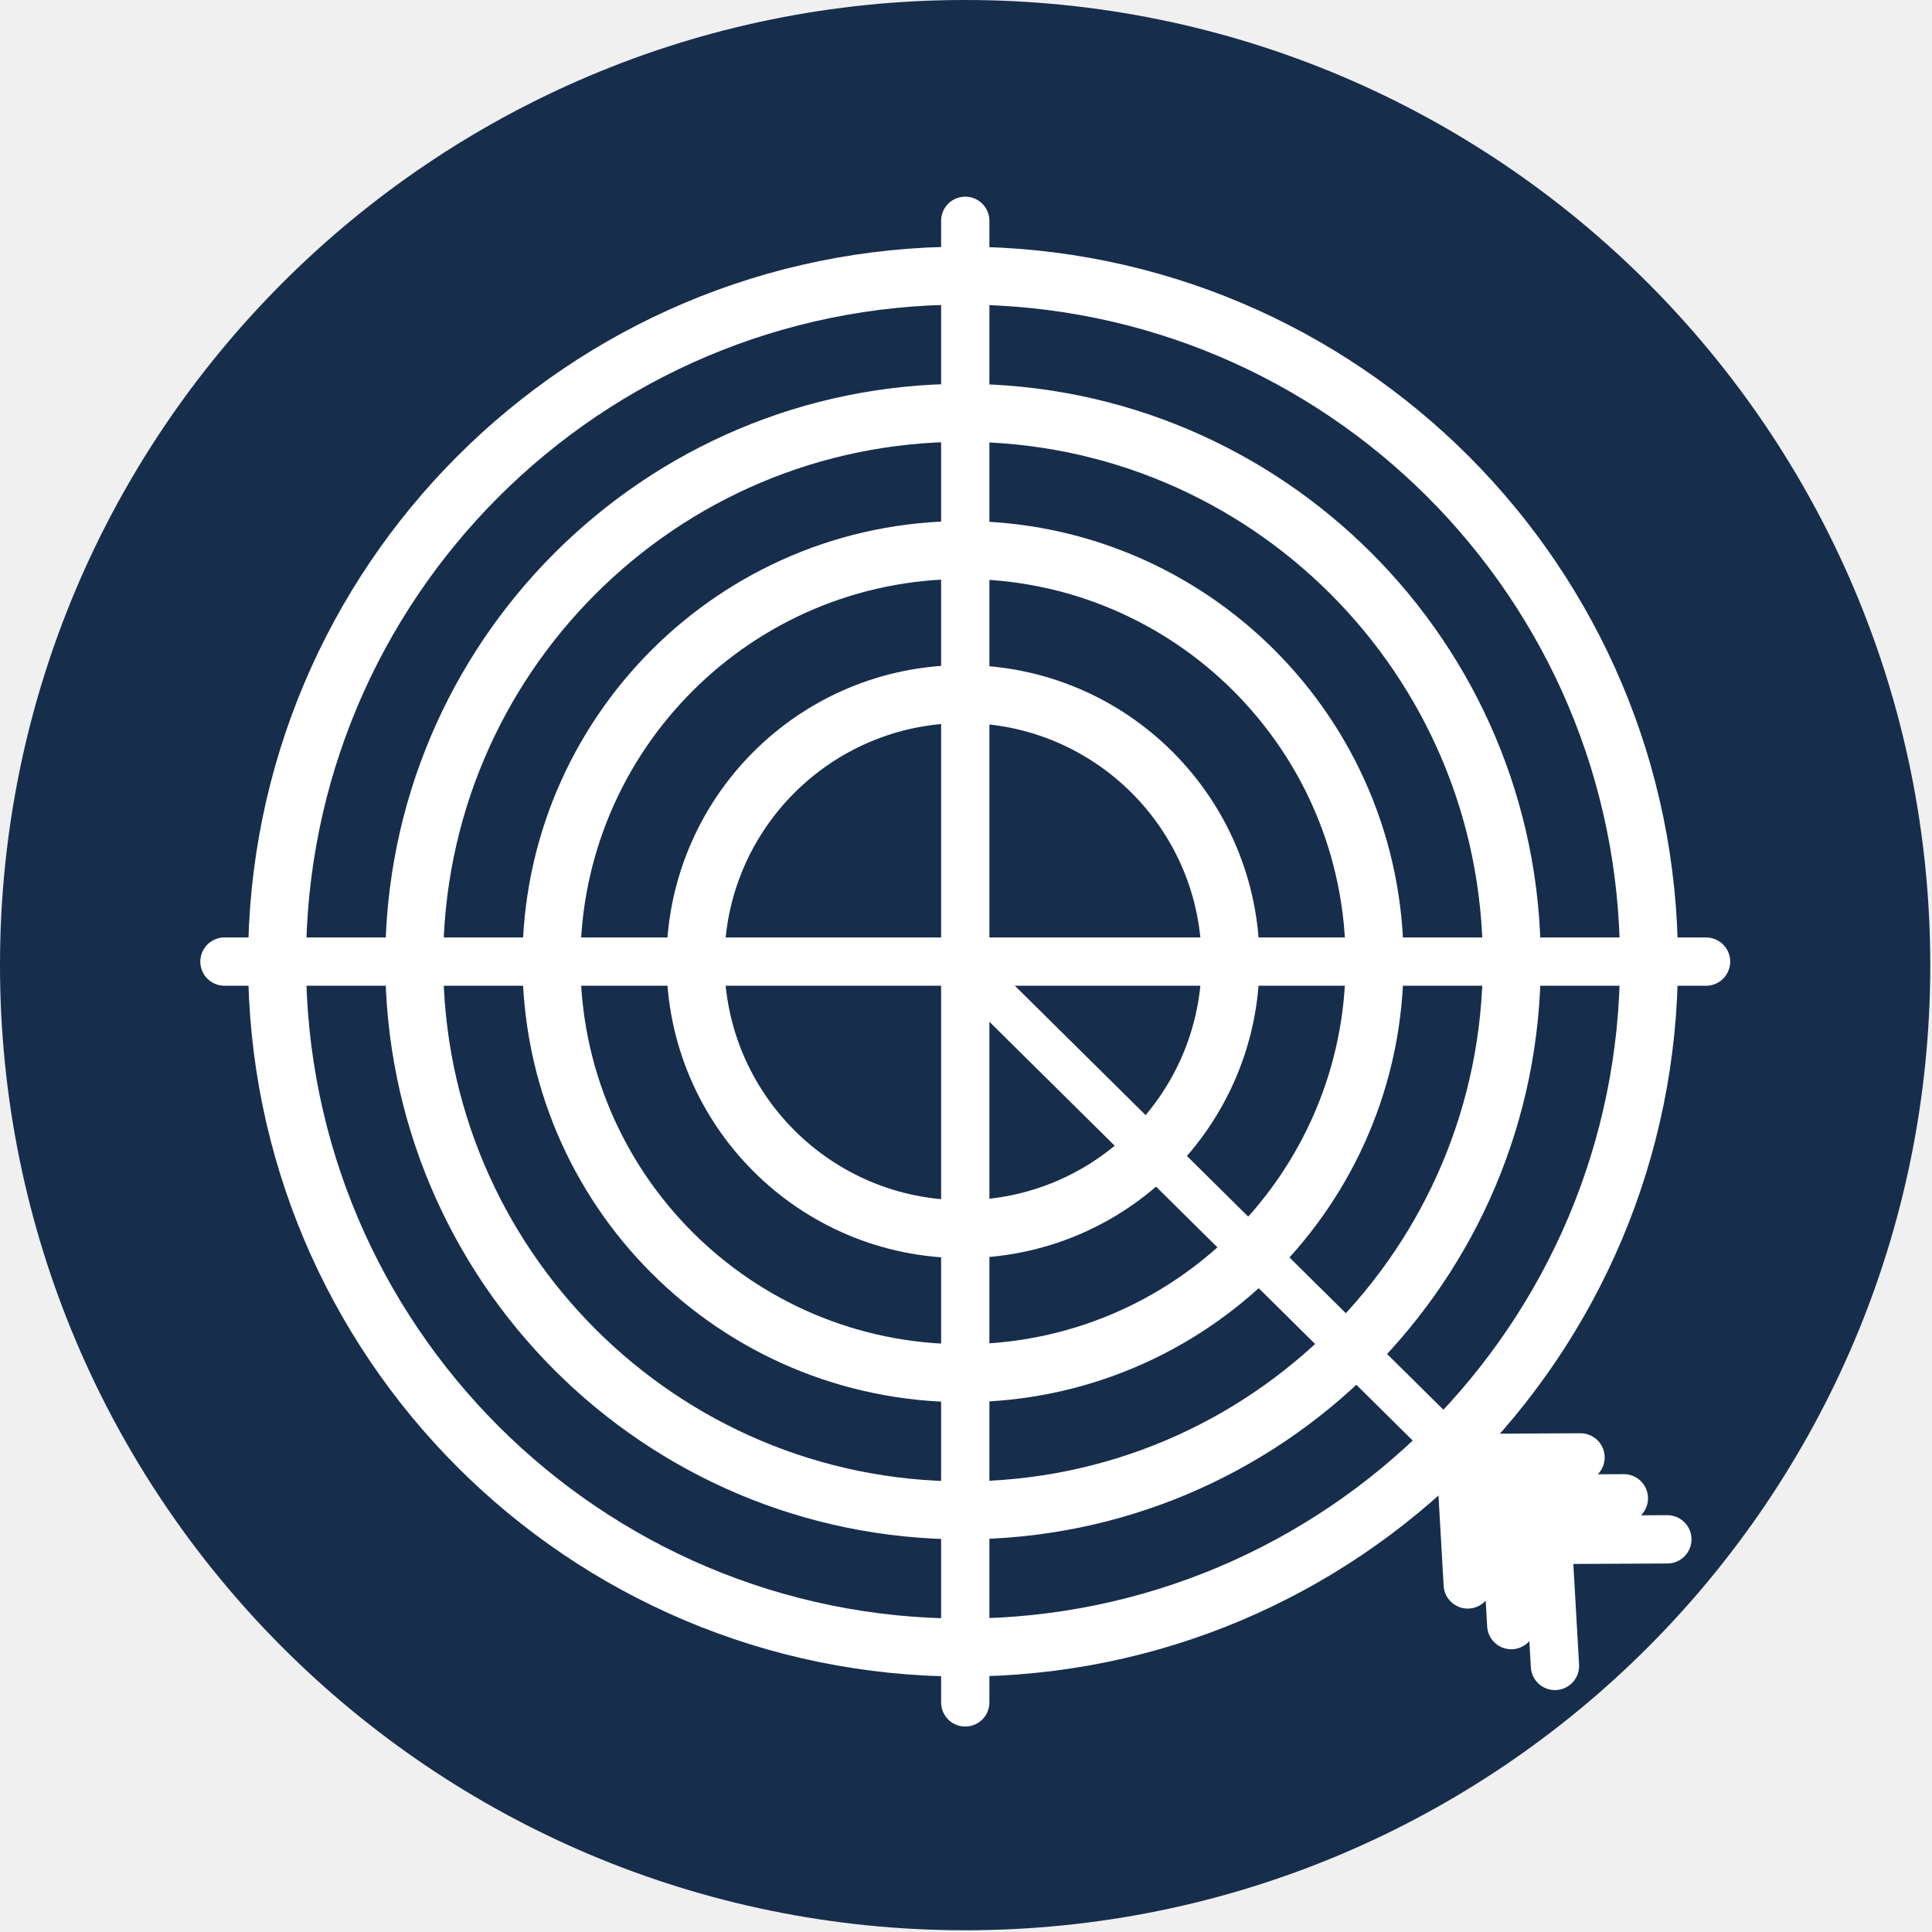
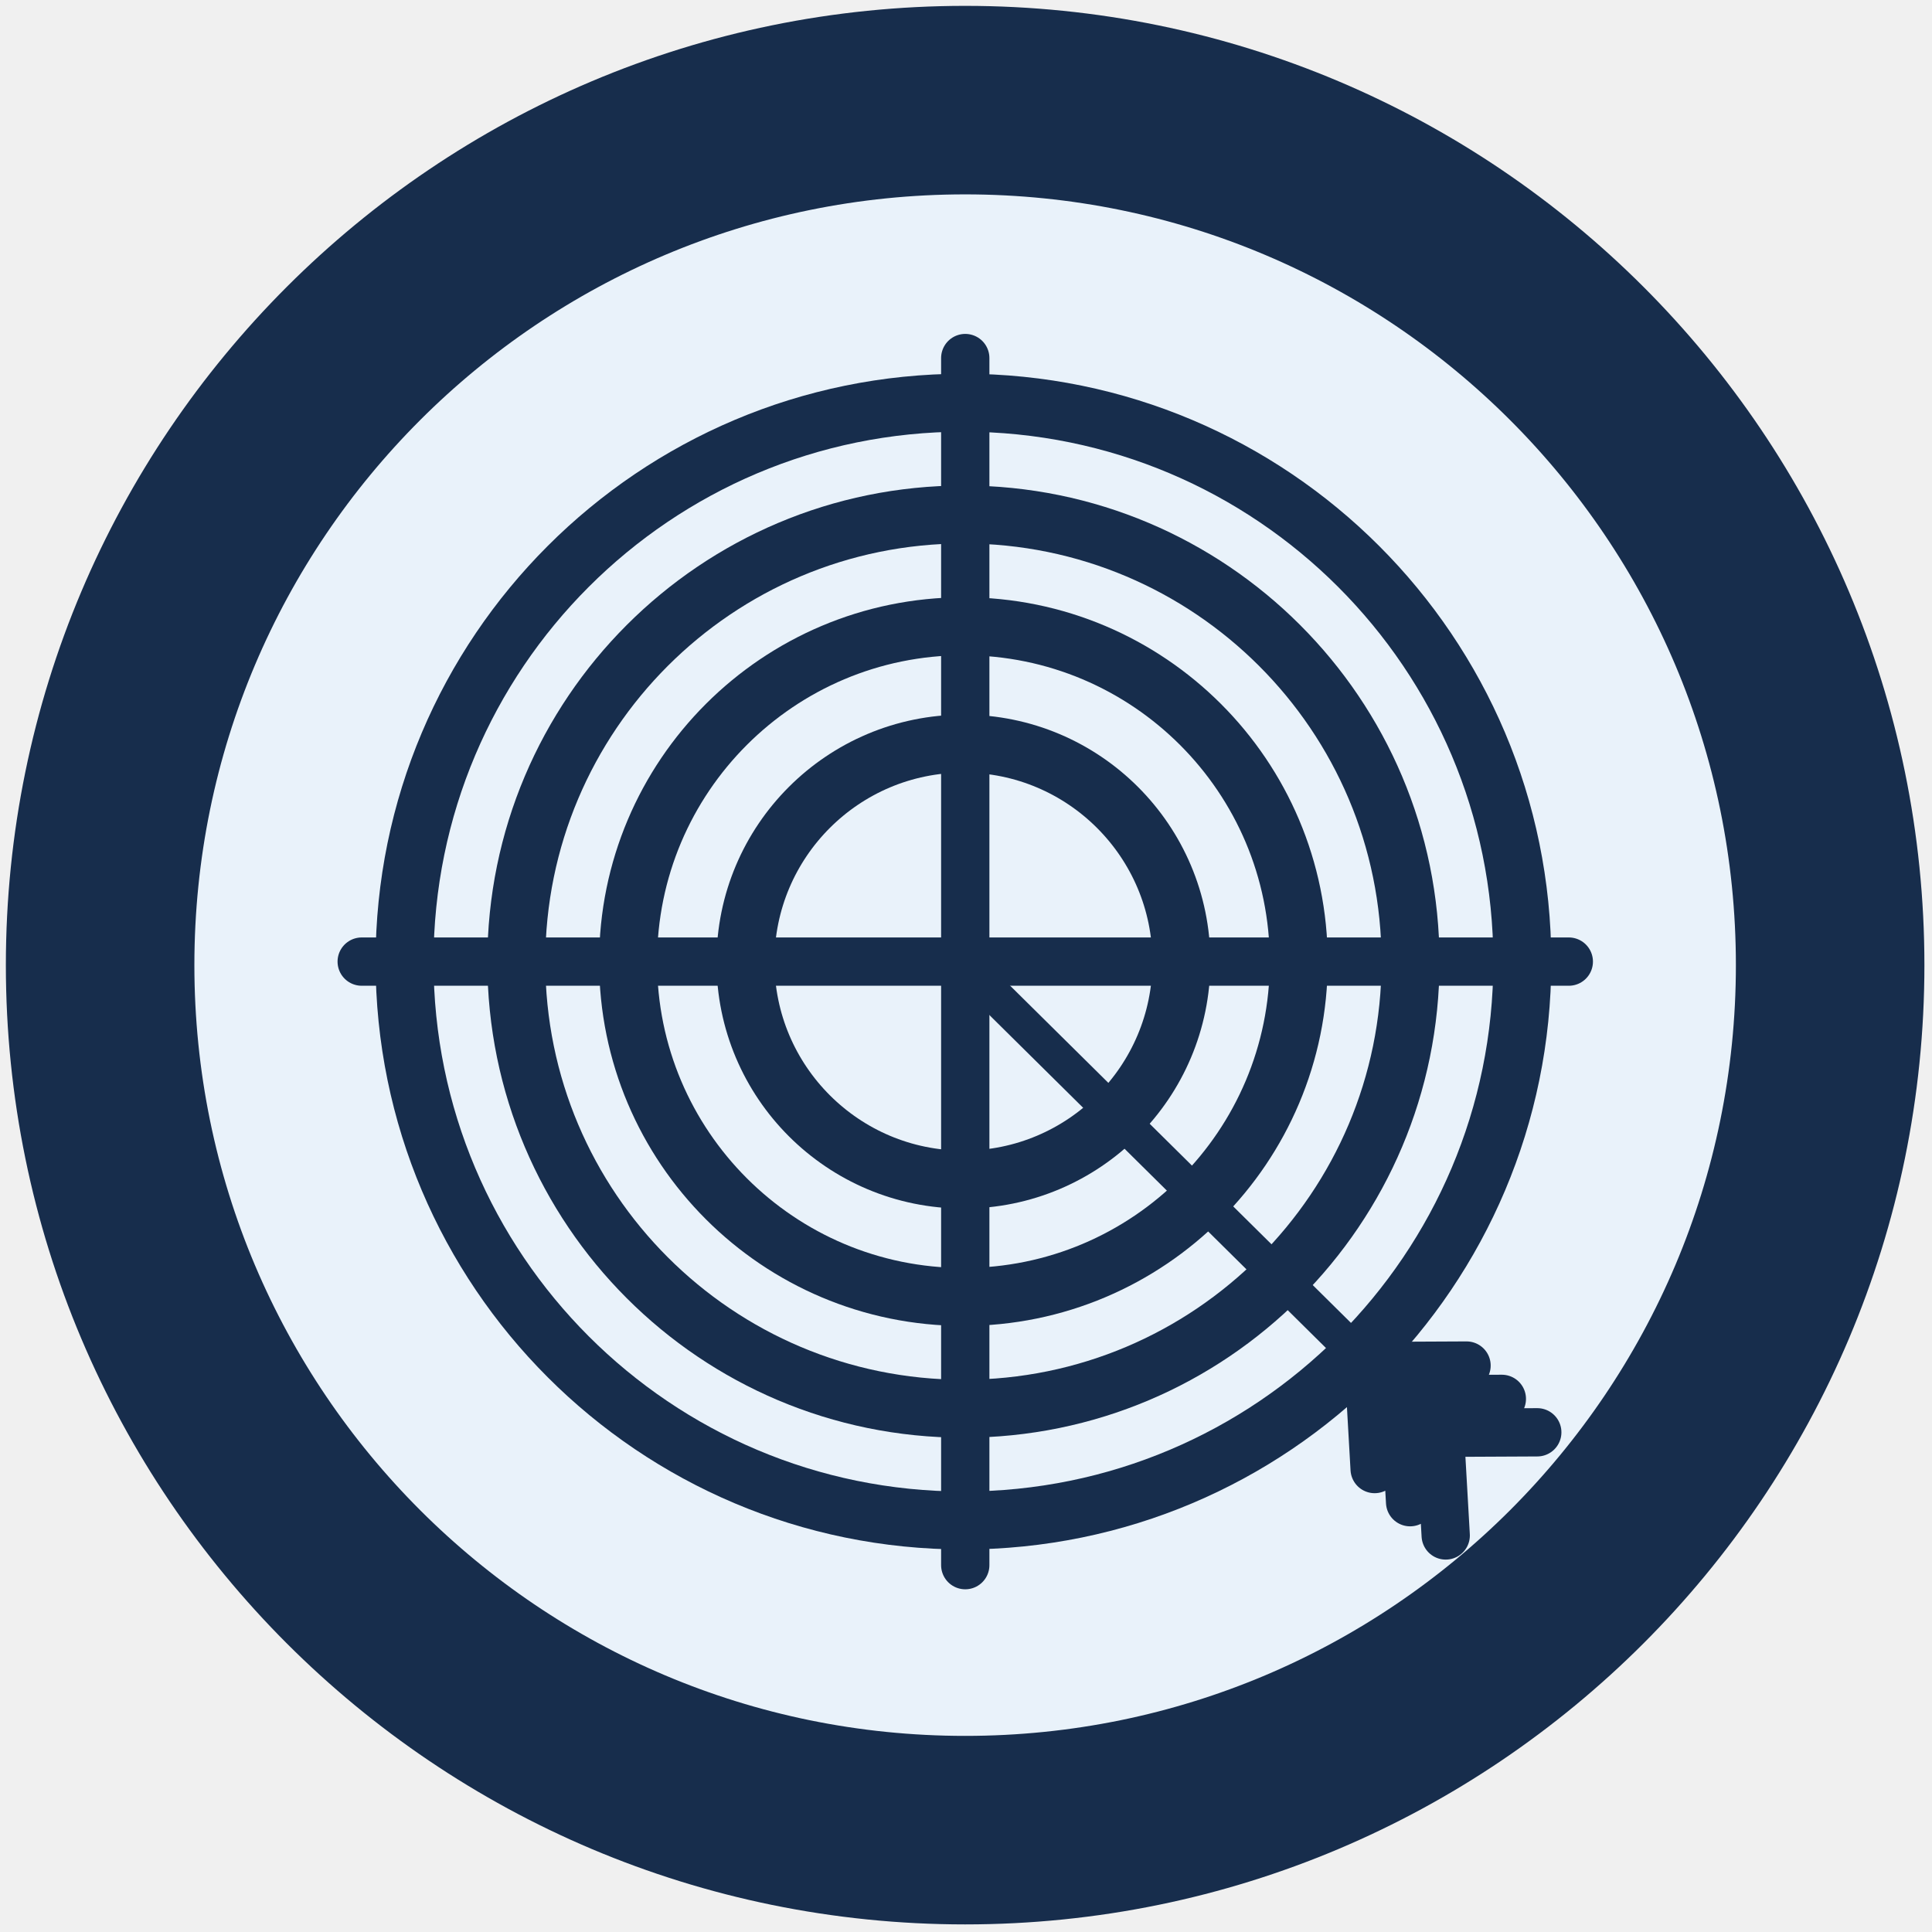
<svg xmlns="http://www.w3.org/2000/svg" id="Ebene_1" data-name="Ebene 1" viewBox="0 0 2000 2000">
  <defs id="defs4">
    <style id="style2">
            .cls-3,.cls-4{stroke-width:60px;fill:none;stroke:#172d4d;stroke-miterlimit:10}.cls-4{stroke-linecap:round;stroke-width:50px}
        </style>
  </defs>
-   <circle style="display:inline;fill:#172d4c;fill-opacity:1;stroke-width:1.043" id="path125" cx="999.102" cy="999.102" r="999.102" />
-   <circle class="cls-3" cx="996.91" cy="995.448" r="710.107" id="circle6" style="display:inline;fill:#ffffff;fill-opacity:0;stroke:#ffffff;stroke-opacity:1" />
-   <circle class="cls-3" cx="996.91" cy="995.448" r="568.086" id="circle8" style="fill:#ffffff;fill-opacity:0;stroke:#ffffff;stroke-opacity:1" />
-   <circle class="cls-3" cx="996.91" cy="995.448" r="426.064" id="circle10" style="fill:#ffffff;fill-opacity:0;stroke:#ffffff;stroke-opacity:1" />
-   <circle class="cls-3" cx="996.91" cy="995.448" r="276.943" id="circle12" style="fill:#ffffff;fill-opacity:0;stroke:#ffffff;stroke-opacity:1" />
-   <circle cx="996.91" cy="995.448" r="43.458" style="fill:#ffffff;fill-opacity:0;stroke:#ffffff;stroke-width:0;stroke-opacity:1" id="circle14" />
-   <path style="fill:#ffffff;stroke:#ffffff;stroke-width:45.034px;stroke-linecap:round;stroke-miterlimit:10;stroke-opacity:1" d="M 993.284,995.448 1606.614,1602.225" id="path16" />
-   <path class="cls-4" d="m 1512.501,1509.306 123.648,-0.593 m -78.794,42.917 123.655,-0.593 m -78.636,43.075 123.655,-0.601 m -116.337,131.056 -7.033,-123.317 m -38.189,81.053 -7.04,-123.317 m -38.023,81.211 -7.033,-123.318 M 999.229,228.59 V 1762.305 M 232.364,995.448 H 1766.086" id="path18" style="fill:#ffffff;stroke:#ffffff;stroke-opacity:1" />
+   <circle style="display:none;opacity:1;fill:#ace8fc;fill-opacity:1;stroke:none;stroke-width:79.544;stroke-dasharray:none;stroke-opacity:1" id="circle3806" cx="999.102" cy="999.102" r="794.729" />
+   <circle style="display:inline;opacity:1;fill:#e9f2fa;fill-opacity:1;stroke:#172d4c;stroke-width:195.15;stroke-dasharray:none;stroke-opacity:1" id="circle3065" cx="999.102" cy="999.102" r="895.459" />
+   <circle class="cls-3" cx="997.339" cy="995.448" r="578.55" id="circle6" style="display:inline;fill:#ffffff;fill-opacity:0;stroke:#172d4c;stroke-opacity:1" />
+   <circle class="cls-3" cx="997.339" cy="995.448" r="462.84" id="circle8" style="fill:#ffffff;fill-opacity:0;stroke:#172d4c;stroke-opacity:1" />
+   <circle class="cls-3" cx="997.339" cy="995.448" r="347.13" id="circle10" style="fill:#ffffff;fill-opacity:0;stroke:#172d4c;stroke-opacity:1" />
+   <circle class="cls-3" cx="997.339" cy="995.448" r="225.635" id="circle12" style="display:inline;fill:#ffffff;fill-opacity:0;stroke:#172d4c;stroke-opacity:1" />
+   <circle cx="997.339" cy="995.448" r="35.406" style="display:inline;fill:#ffffff;fill-opacity:0;stroke:#172d4c;stroke-width:0;stroke-opacity:1" id="circle14" />
+   <path style="display:inline;fill:#ffffff;stroke:#172d4c;stroke-width:36.691px;stroke-linecap:round;stroke-miterlimit:10;stroke-opacity:1" d="M 994.385,995.448 1494.087,1489.812" id="path16" />
+   <path class="cls-4" d="m 1417.41,1414.107 100.74,-0.483 m -64.196,34.966 100.746,-0.483 m -64.068,35.094 100.746,-0.489 m -94.784,106.776 -5.73,-100.471 m -31.114,66.037 -5.736,-100.471 m -30.979,66.166 -5.73,-100.471 M 999.228,370.661 V 1620.235 M 374.435,995.448 H 1624.015" id="path18" style="display:inline;fill:#ffffff;stroke:#172d4c;stroke-opacity:1" />
</svg>
